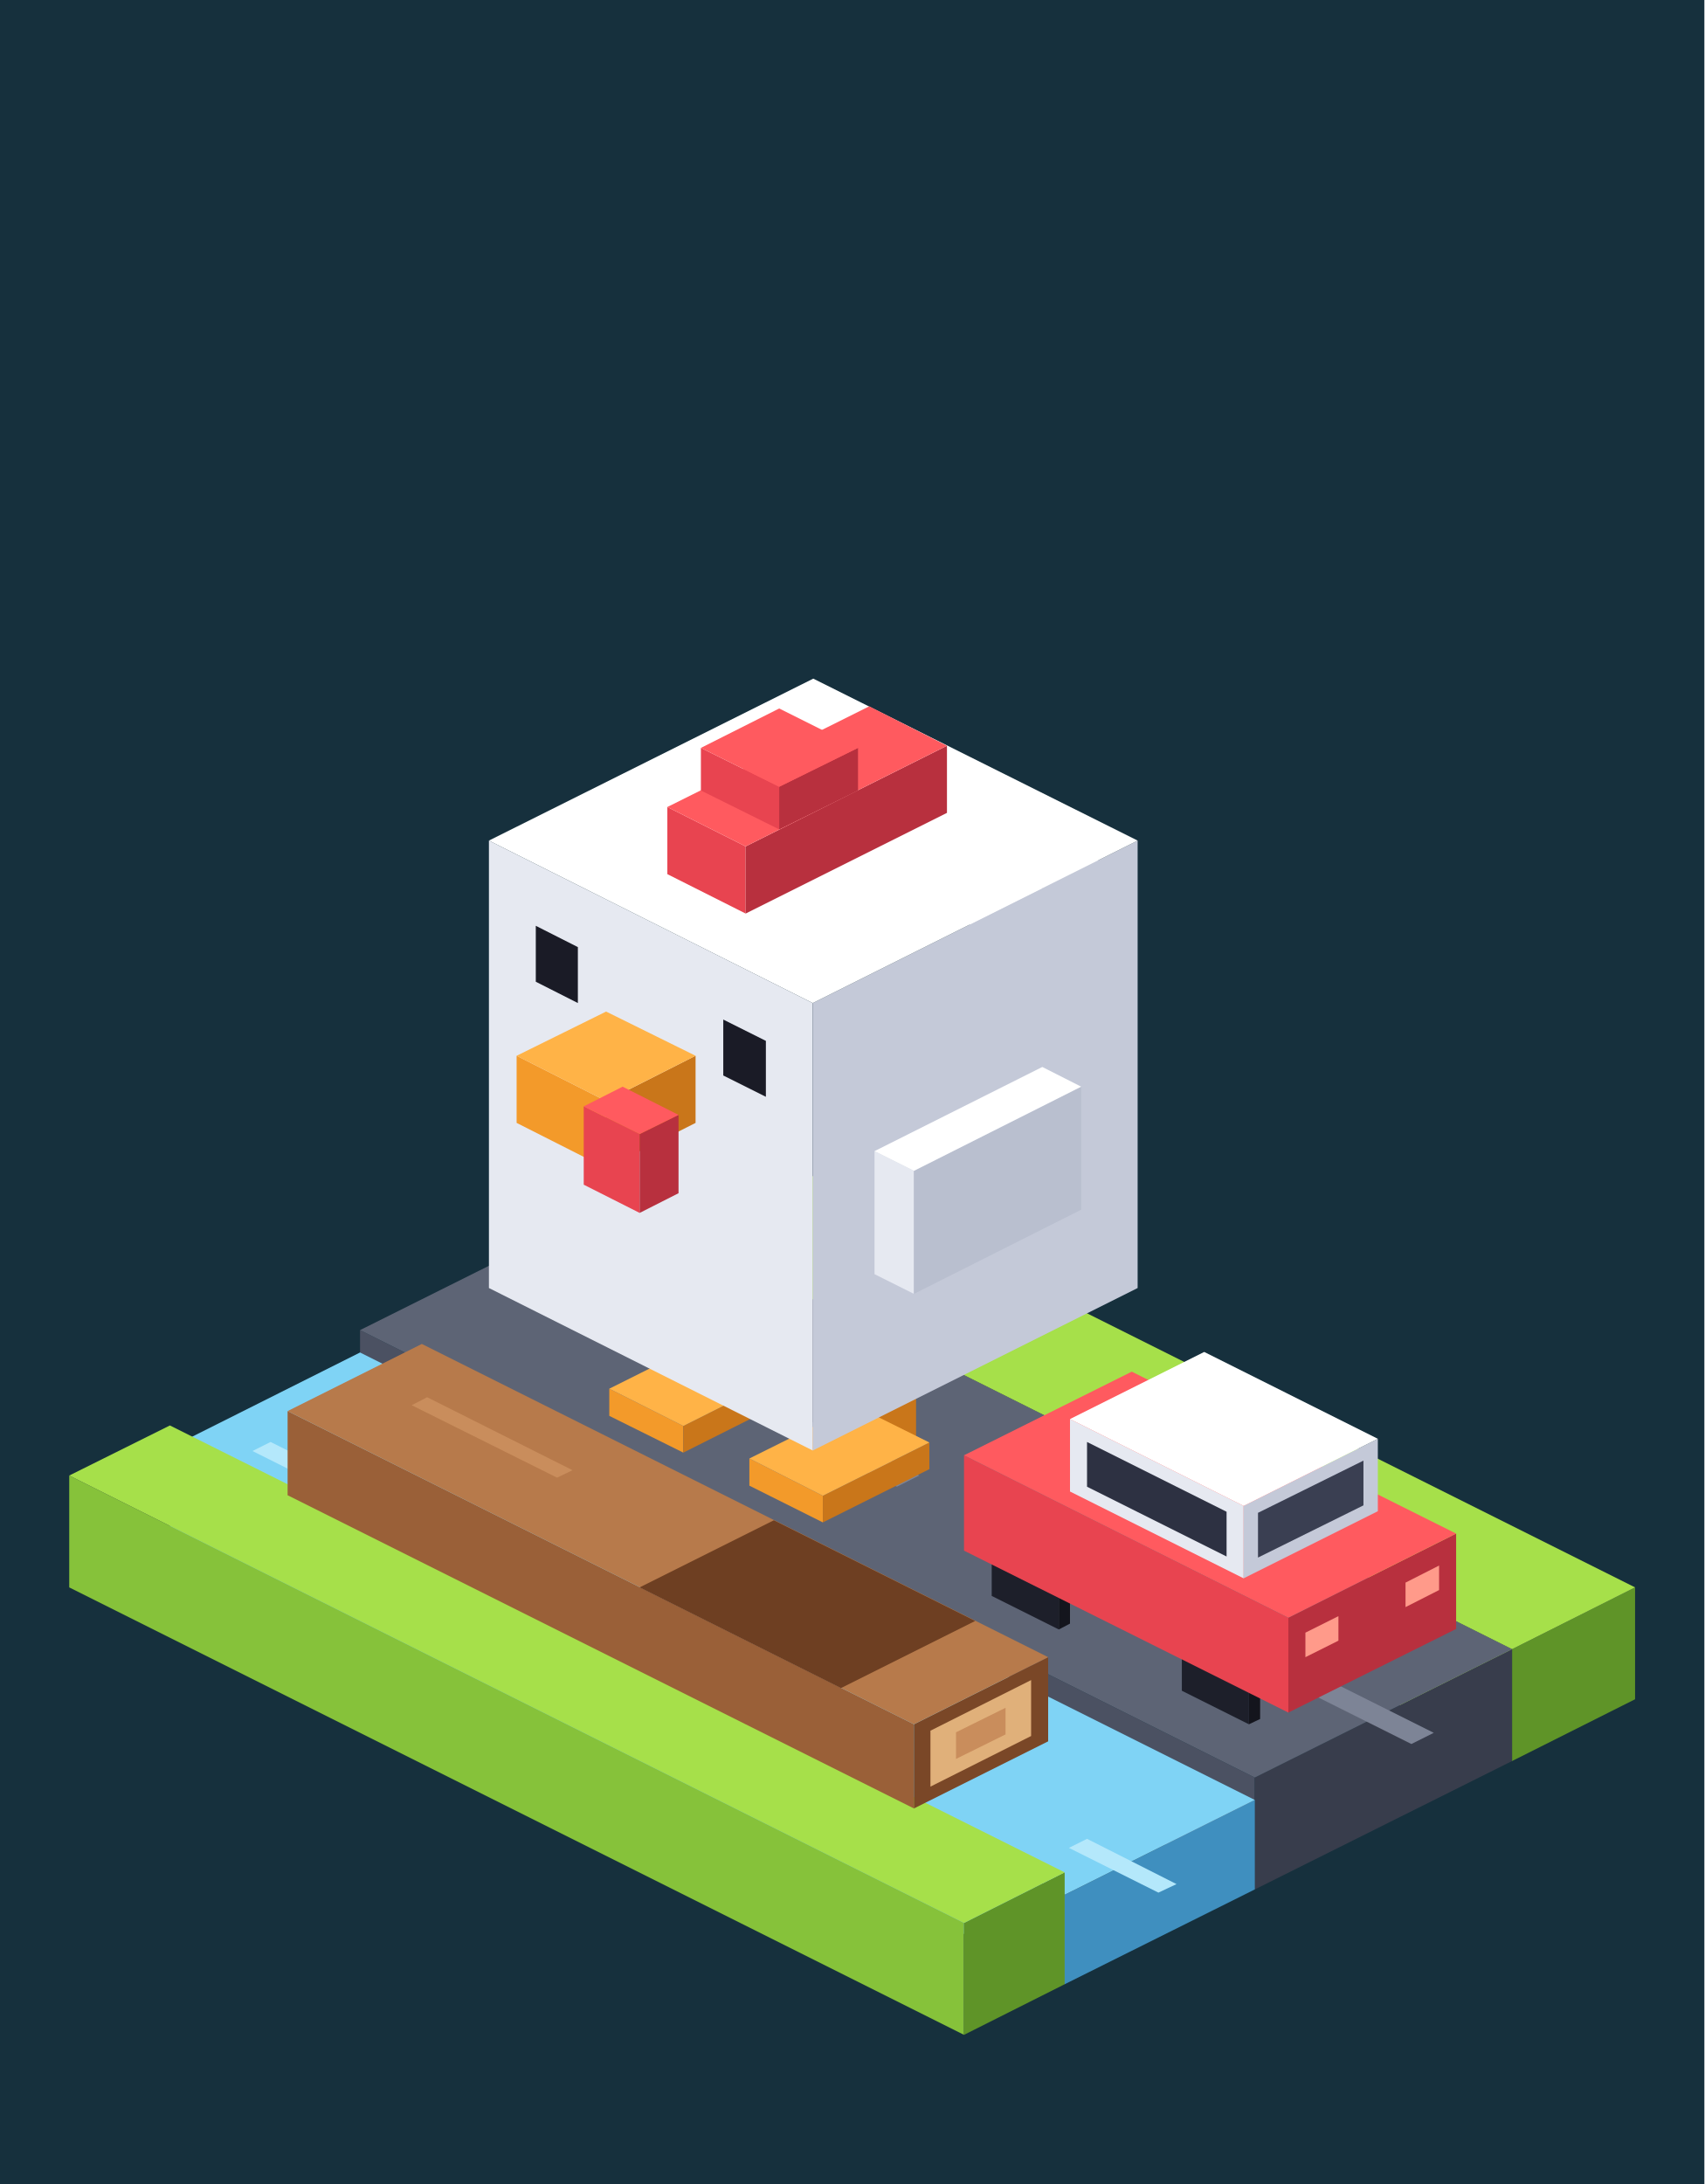
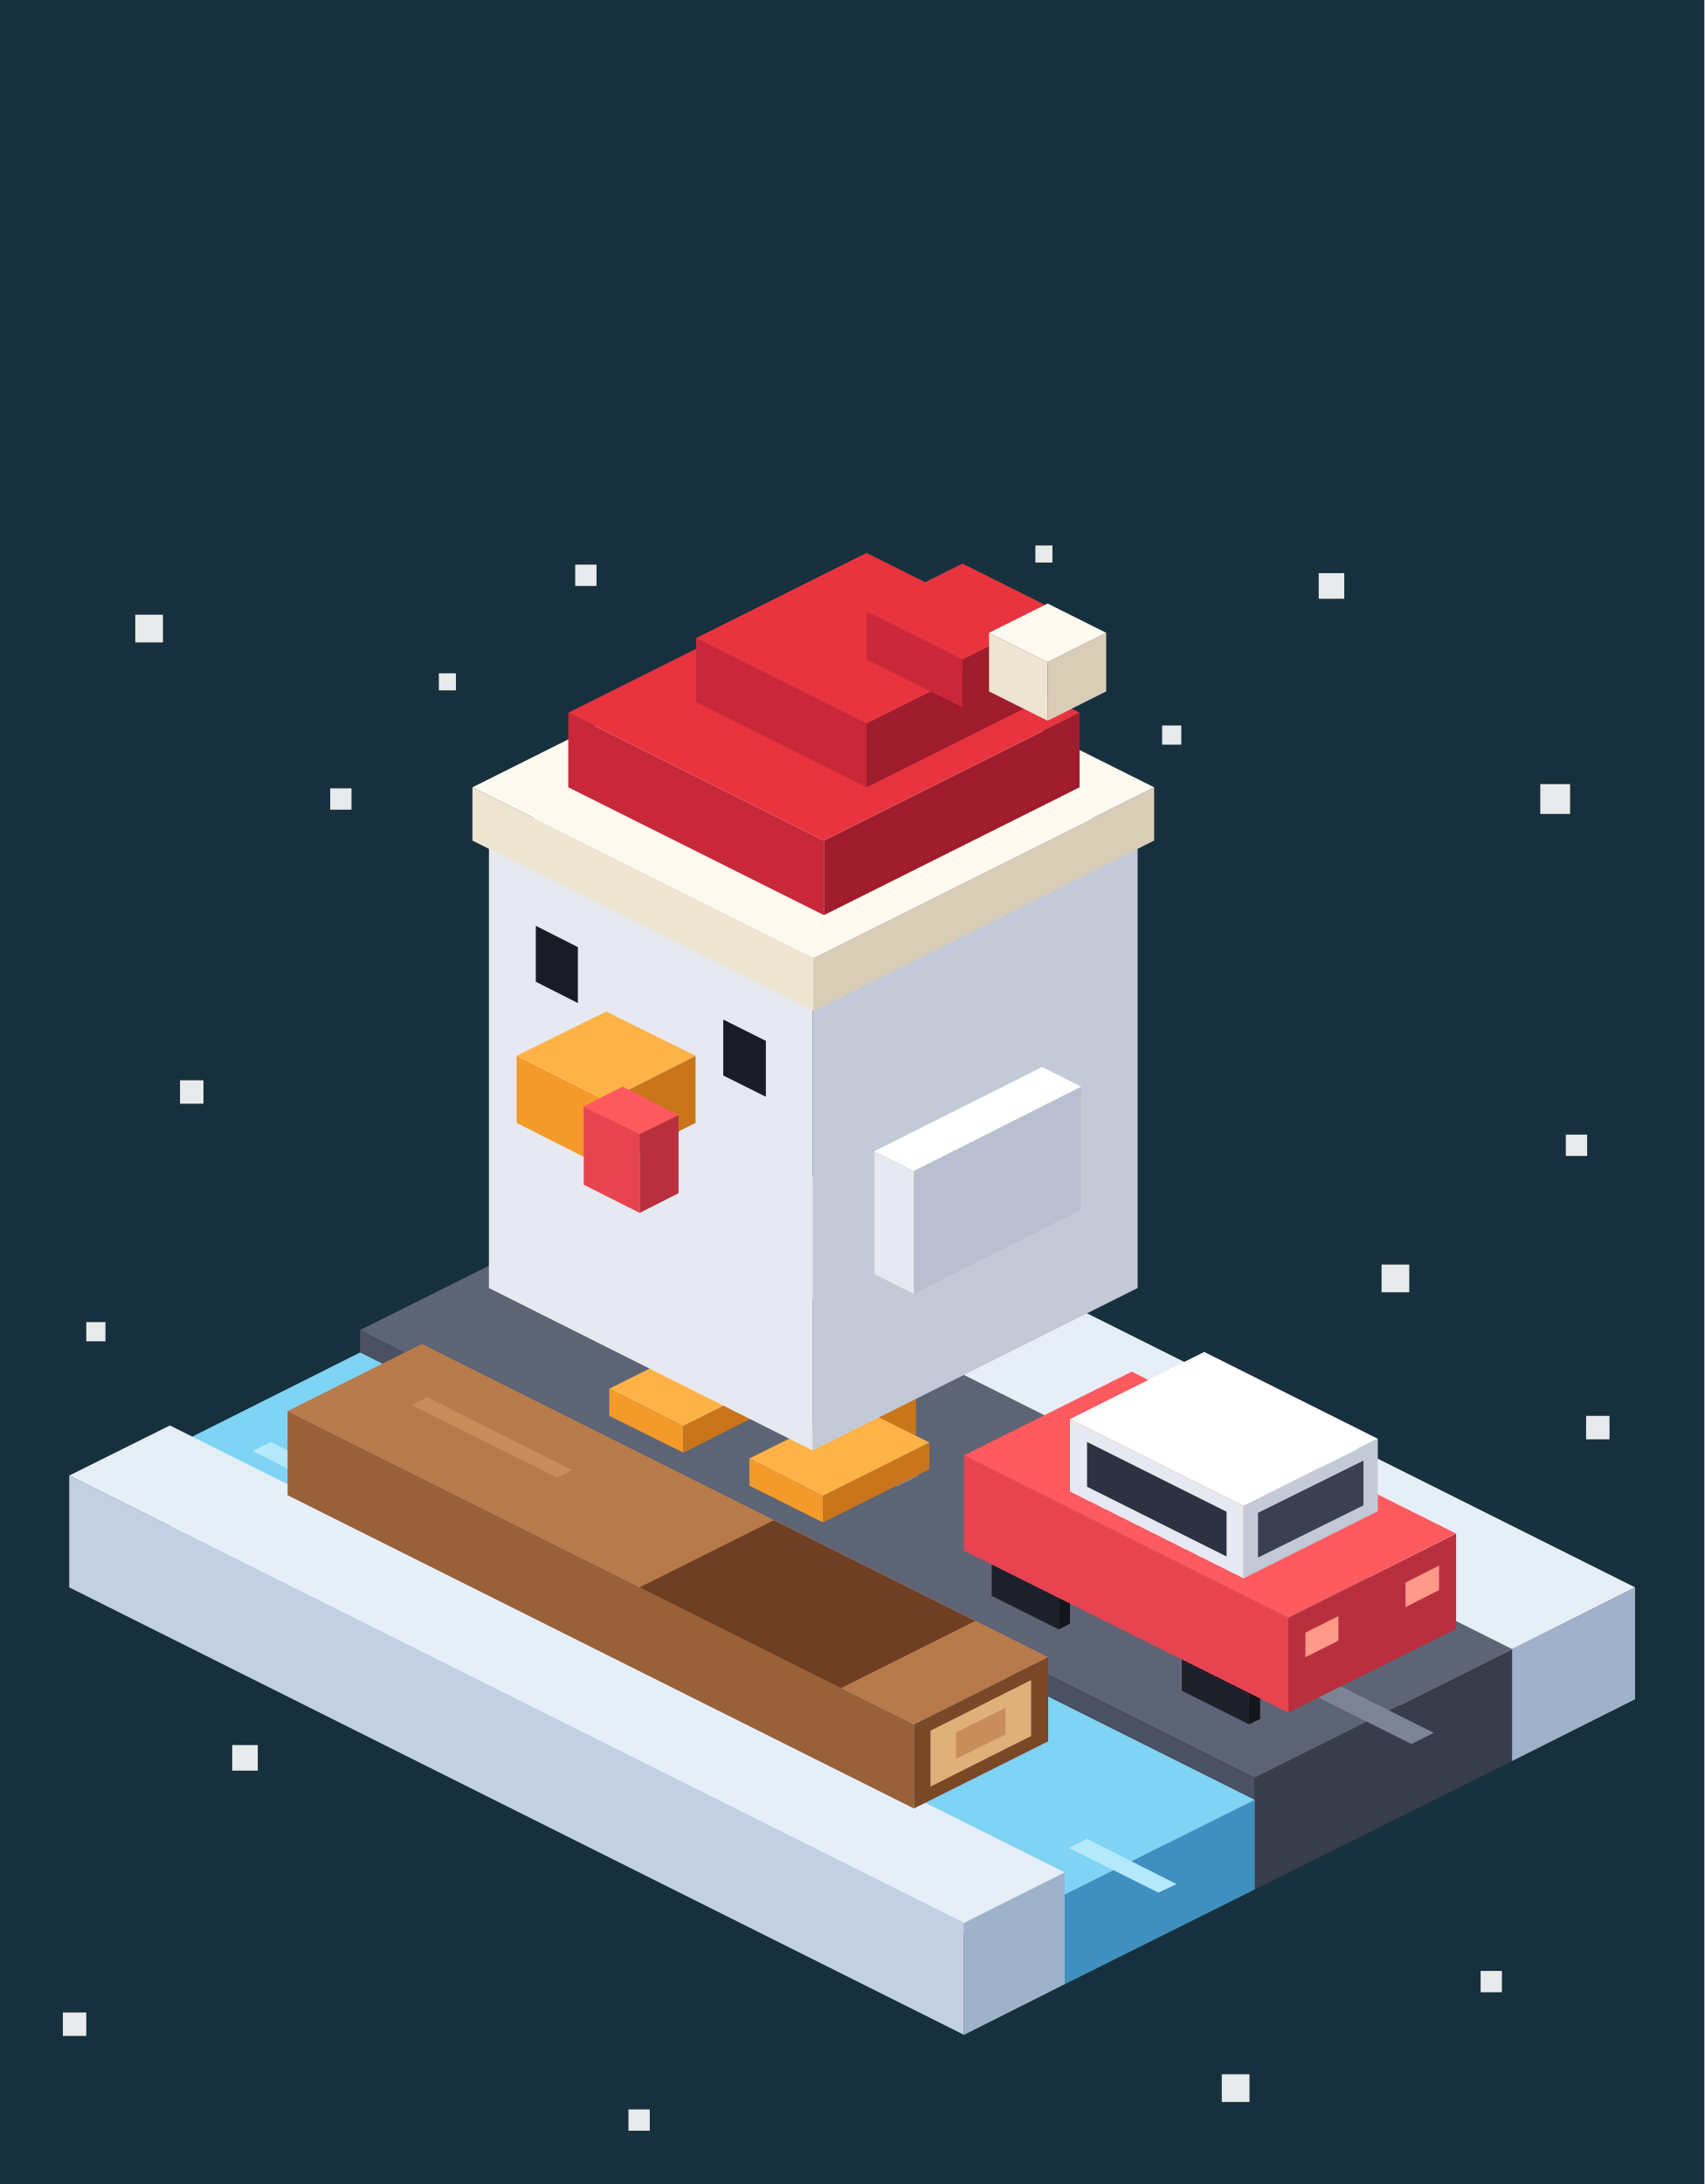
<svg xmlns="http://www.w3.org/2000/svg" viewBox="0 0 320 410" role="img" aria-labelledby="cr-title cr-desc">
  <path fill="#16303d" d="M0 0h320v410H0z" />
-   <path fill="#86c23a" d="M115.9 246.6 283.9 330.6 283.9 309.6 115.9 225.6Z" />
-   <path fill="#5f9428" d="M307 319 283.9 330.6 283.9 309.6 307 298Z" />
-   <path fill="#a6e04a" d="M139 214 307 298 283.9 309.6 115.9 225.6Z" />
+   <path fill="#c3d0e3" d="M115.9 246.6 283.9 330.6 283.9 309.6 115.9 225.6Z" />
+   <path fill="#9fb1cb" d="M307 319 283.9 330.6 283.9 309.6 307 298Z" />
+   <path fill="#e6eef8" d="M139 214 307 298 283.9 309.6 115.9 225.6Z" />
  <path fill="#4b5162" d="M67.6 270.7 235.6 354.7 235.6 333.7 67.6 249.7Z" />
  <path fill="#383d4c" d="M283.9 330.6 235.6 354.7 235.6 333.7 283.9 309.6Z" />
  <path fill="#5d6475" d="M115.9 225.6 283.9 309.6 235.6 333.7 67.6 249.7Z" />
  <path fill="#5fb6e0" d="M31.9 288.6 199.9 372.5 199.9 355.7 31.9 271.8Z" />
  <path fill="#3f8fbf" d="M235.6 354.7 199.9 372.5 199.9 355.7 235.6 337.9Z" />
  <path fill="#7fd3f5" d="M67.6 253.9 235.6 337.9 199.9 355.7 31.9 271.8Z" />
-   <path fill="#86c23a" d="M13 298 181 382 181 361 13 277Z" />
-   <path fill="#5f9428" d="M199.9 372.5 181 382 181 361 199.9 351.5Z" />
-   <path fill="#a6e04a" d="M31.9 267.6 199.9 351.5 181 361 13 277Z" />
+   <path fill="#c3d0e3" d="M13 298 181 382 181 361 13 277Z" />
+   <path fill="#9fb1cb" d="M199.9 372.5 181 382 181 361 199.9 351.5Z" />
+   <path fill="#e6eef8" d="M31.9 267.6 199.9 351.5 181 361 13 277Z" />
  <path fill="#7d8496" d="M99.1 240.2 124.3 252.8 120.1 254.9 94.9 242.3Z" />
  <path fill="#7d8496" d="M147.4 264.4 172.6 277 168.4 279.1 143.2 266.5Z" />
  <path fill="#7d8496" d="M195.7 288.6 220.9 301.1 216.7 303.2 191.5 290.6Z" />
  <path fill="#7d8496" d="M244 312.7 269.2 325.3 265 327.4 239.8 314.8Z" />
  <path fill="#b4e8fb" d="M50.8 270.7 71.8 281.2 68.4 282.9 47.4 272.4Z" />
  <path fill="#b4e8fb" d="M204.1 345.2 220.9 353.7 217.5 355.3 200.7 346.9Z" />
  <path fill="#1d1f2a" d="M186.2 299.6 198.8 305.9 198.8 297.5 186.2 291.2Z" />
  <path fill="#14151d" d="M200.9 304.8 198.8 305.9 198.8 297.5 200.9 296.4Z" />
  <path fill="#1d1f2a" d="M188.3 290.1 200.9 296.4 198.8 297.5 186.2 291.2Z" />
  <path fill="#1d1f2a" d="M221.9 317.4 234.5 323.7 234.5 315.3 221.9 309Z" />
  <path fill="#14151d" d="M236.6 322.7 234.5 323.7 234.5 315.3 236.6 314.3Z" />
  <path fill="#1d1f2a" d="M224 308 236.6 314.3 234.5 315.3 221.9 309Z" />
  <path fill="#e84450" d="M181 291.1 241.9 321.5 241.9 303.7 181 273.2Z" />
  <path fill="#b8303e" d="M273.4 305.8 241.9 321.5 241.9 303.7 273.4 287.9Z" />
  <path fill="#ff5a5f" d="M212.5 257.5 273.4 287.9 241.9 303.7 181 273.2Z" />
  <path fill="#e6e9f1" d="M200.9 280 233.5 296.3 233.5 282.7 200.9 266.4Z" />
  <path fill="#c4c9d8" d="M258.7 283.7 233.5 296.3 233.5 282.7 258.7 270.1Z" />
  <path fill="#ffffff" d="M226.1 253.8 258.7 270.1 233.5 282.7 200.9 266.4Z" />
  <path fill="#2d3142" d="M204.1 279.1 230.3 292.2 230.3 283.8 204.1 270.7Z" />
  <path fill="#3a3f52" d="M256 282.6 236.2 292.4 236.2 284 256 274.2Z" />
  <path fill="#ff9a8a" d="M270.2 298.5 263.9 301.7 263.9 297.1 270.2 293.9Z" />
  <path fill="#ff9a8a" d="M251.3 308 245.1 311.1 245.1 306.5 251.3 303.4Z" />
  <path fill="#9a6038" d="M54 280.7 171.6 339.5 171.6 323.7 54 264.9Z" />
  <path fill="#7a4727" d="M196.8 326.9 171.6 339.5 171.6 323.7 196.8 311.1Z" />
  <path fill="#b77a4b" d="M79.2 252.3 196.8 311.1 171.6 323.7 54 264.9Z" />
  <path fill="#c98d5c" d="M80.2 262.3 107.5 276 104.6 277.4 77.3 263.8Z" />
  <path fill="#e0b07a" d="M193.6 325.9 174.7 335.4 174.7 324.9 193.6 315.4Z" />
  <path fill="#c98d5c" d="M188.8 325.6 179.5 330.2 179.5 325.2 188.8 320.6Z" />
  <path fill="#6e3f22" d="M145.3 285.4 183.1 304.3 157.9 316.9 120.1 298Z" />
  <path fill="#f39a2a" d="M128.1 257.3 136.9 261.7 136.9 240.7 128.1 236.3Z" />
  <path fill="#c9761a" d="M145.7 257.3 136.9 261.7 136.9 240.7 145.7 236.3Z" />
  <path fill="#ffb347" d="M136.9 231.9 145.7 236.3 136.9 240.7 128.1 236.3Z" />
  <path fill="#f39a2a" d="M114.4 265.8 128.3 272.7 128.3 267.7 114.4 260.7Z" />
  <path fill="#c9761a" d="M148.2 262.7 128.3 272.7 128.3 267.7 148.2 257.7Z" />
  <path fill="#ffb347" d="M134.4 250.7 148.2 257.7 128.3 267.7 114.4 260.7Z" />
  <path fill="#f39a2a" d="M154.3 270.4 163.2 274.8 163.2 253.8 154.3 249.4Z" />
  <path fill="#c9761a" d="M172 270.4 163.2 274.8 163.2 253.8 172 249.4Z" />
  <path fill="#ffb347" d="M163.2 245 172 249.4 163.2 253.8 154.3 249.4Z" />
  <path fill="#f39a2a" d="M140.7 278.9 154.5 285.8 154.5 280.8 140.7 273.8Z" />
  <path fill="#c9761a" d="M174.5 275.8 154.5 285.8 154.5 280.8 174.5 270.8Z" />
  <path fill="#ffb347" d="M160.6 263.9 174.5 270.8 154.5 280.8 140.7 273.8Z" />
  <path fill="#e6e9f1" d="M170.5 167.8 195.7 180.4 195.7 163.6 170.5 151Z" />
  <path fill="#c4c9d8" d="M206.2 175.2 195.7 180.4 195.7 163.6 206.2 158.4Z" />
  <path fill="#ffffff" d="M181 145.8 206.2 158.4 195.7 163.6 170.5 151Z" />
  <path fill="#e6e9f1" d="M91.8 241.8 152.6 272.3 152.6 188.3 91.8 157.8Z" />
  <path fill="#c4c9d8" d="M213.6 241.8 152.6 272.3 152.6 188.3 213.6 157.8Z" />
  <path fill="#ffffff" d="M152.7 127.4 213.6 157.8 152.6 188.3 91.8 157.8Z" />
  <path fill="#e6e9f1" d="M164.2 239.2 171.6 242.9 171.6 219.8 164.2 216.1Z" />
  <path fill="#b9bfcf" d="M203 227.1 171.6 242.9 171.6 219.8 203 204Z" />
  <path fill="#ffffff" d="M195.7 200.3 203 204 171.6 219.8 164.2 216.1Z" />
-   <path fill="#e84450" d="M125.3 164.1 140 171.5 140 158.9 125.3 151.5Z" />
-   <path fill="#b8303e" d="M177.8 152.6 140 171.5 140 158.9 177.8 140Z" />
-   <path fill="#ff5a5f" d="M163.2 132.6 177.8 140 140 158.9 125.3 151.5Z" />
-   <path fill="#e84450" d="M131.6 148.4 146.3 155.7 146.3 147.7 131.6 140.4Z" />
-   <path fill="#b8303e" d="M161.1 148.4 146.3 155.7 146.3 147.7 161.1 140.4Z" />
-   <path fill="#ff5a5f" d="M146.3 133 161.1 140.4 146.3 147.7 131.6 140.4Z" />
+   <path fill="#eee4d2" d="M88.7 147.8 152.7 179.8 152.7 189.8 88.7 157.8Z" />
+   <path fill="#d9cdb8" d="M216.7 147.8 152.7 179.8 152.7 189.8 216.7 157.8Z" />
+   <path fill="#fffaf0" d="M152.7 115.8 216.7 147.8 152.7 179.8 88.7 147.8Z" />
+   <path fill="#c8283a" d="M106.7 133.8 154.7 157.8 154.7 171.8 106.7 147.8Z" />
+   <path fill="#9e1c2c" d="M202.7 133.8 154.7 157.8 154.7 171.8 202.7 147.8Z" />
+   <path fill="#e8343f" d="M154.7 109.8 202.7 133.8 154.7 157.8 106.7 133.8Z" />
+   <path fill="#c8283a" d="M130.7 119.8 162.7 135.8 162.7 147.8 130.7 131.8Z" />
+   <path fill="#9e1c2c" d="M194.7 119.8 162.7 135.8 162.7 147.8 194.7 131.8Z" />
+   <path fill="#e8343f" d="M162.7 103.8 194.7 119.8 162.7 135.8 130.7 119.8Z" />
+   <path fill="#c8283a" d="M162.7 114.8 180.7 123.8 180.7 132.8 162.7 123.8Z" />
+   <path fill="#9e1c2c" d="M198.7 114.8 180.7 123.8 180.7 132.8 198.7 123.8Z" />
+   <path fill="#e8343f" d="M180.7 105.8 198.7 114.8 180.7 123.8 162.7 114.8Z" />
+   <path fill="#eee4d2" d="M185.7 118.8 196.7 124.3 196.7 135.3 185.7 129.8Z" />
+   <path fill="#d9cdb8" d="M207.7 118.8 196.7 124.3 196.7 135.3 207.7 129.8Z" />
+   <path fill="#fffaf0" d="M196.7 113.3 207.7 118.8 196.7 124.3 185.7 118.8Z" />
  <path fill="#f39a2a" d="M97 210.8 113.8 219.3 113.8 206.7 97 198.2Z" />
  <path fill="#c9761a" d="M130.6 210.8 113.8 219.3 113.8 206.7 130.6 198.2Z" />
  <path fill="#ffb347" d="M113.8 189.9 130.6 198.2 113.8 206.7 97 198.2Z" />
  <path fill="#e84450" d="M109.6 222.4 120.1 227.7 120.1 212.9 109.6 207.7Z" />
  <path fill="#b8303e" d="M127.4 224 120.1 227.7 120.1 212.9 127.4 209.3Z" />
  <path fill="#ff5a5f" d="M116.9 204 127.4 209.3 120.1 212.9 109.6 207.7Z" />
  <path fill="#1a1b26" d="M100.6 184.3 108.5 188.3 108.5 177.8 100.6 173.8Z" />
  <path fill="#1a1b26" d="M135.8 201.9 143.8 205.9 143.8 195.4 135.8 191.4Z" />
+   <g fill="#ffffff" opacity=".9">
+     <rect x="25.4" y="115.4" width="5.2" height="5.2" />
+     <rect x="62.0" y="148.0" width="4.0" height="4.0" />
+     <rect x="247.6" y="107.6" width="4.8" height="4.8" />
+     <rect x="289.2" y="147.2" width="5.6" height="5.6" />
+     <rect x="218.2" y="136.2" width="3.6" height="3.6" />
+     <rect x="33.8" y="202.8" width="4.4" height="4.4" />
+     <rect x="294.0" y="213.0" width="4.0" height="4.0" />
+     <rect x="259.4" y="237.4" width="5.2" height="5.2" />
+     <rect x="16.2" y="248.2" width="3.6" height="3.6" />
+     <rect x="108.0" y="106.0" width="4.0" height="4.0" />
+     <rect x="297.8" y="265.8" width="4.4" height="4.4" />
+     <rect x="43.6" y="327.6" width="4.8" height="4.8" />
+     <rect x="278.0" y="370.0" width="4.0" height="4.0" />
+     <rect x="229.4" y="389.4" width="5.2" height="5.2" />
+     <rect x="118.0" y="396.0" width="4.0" height="4.0" />
+     <rect x="11.8" y="377.8" width="4.4" height="4.4" />
+     <rect x="194.4" y="102.4" width="3.2" height="3.2" />
+     <rect x="82.4" y="126.4" width="3.2" height="3.2" />
+   </g>
</svg>
